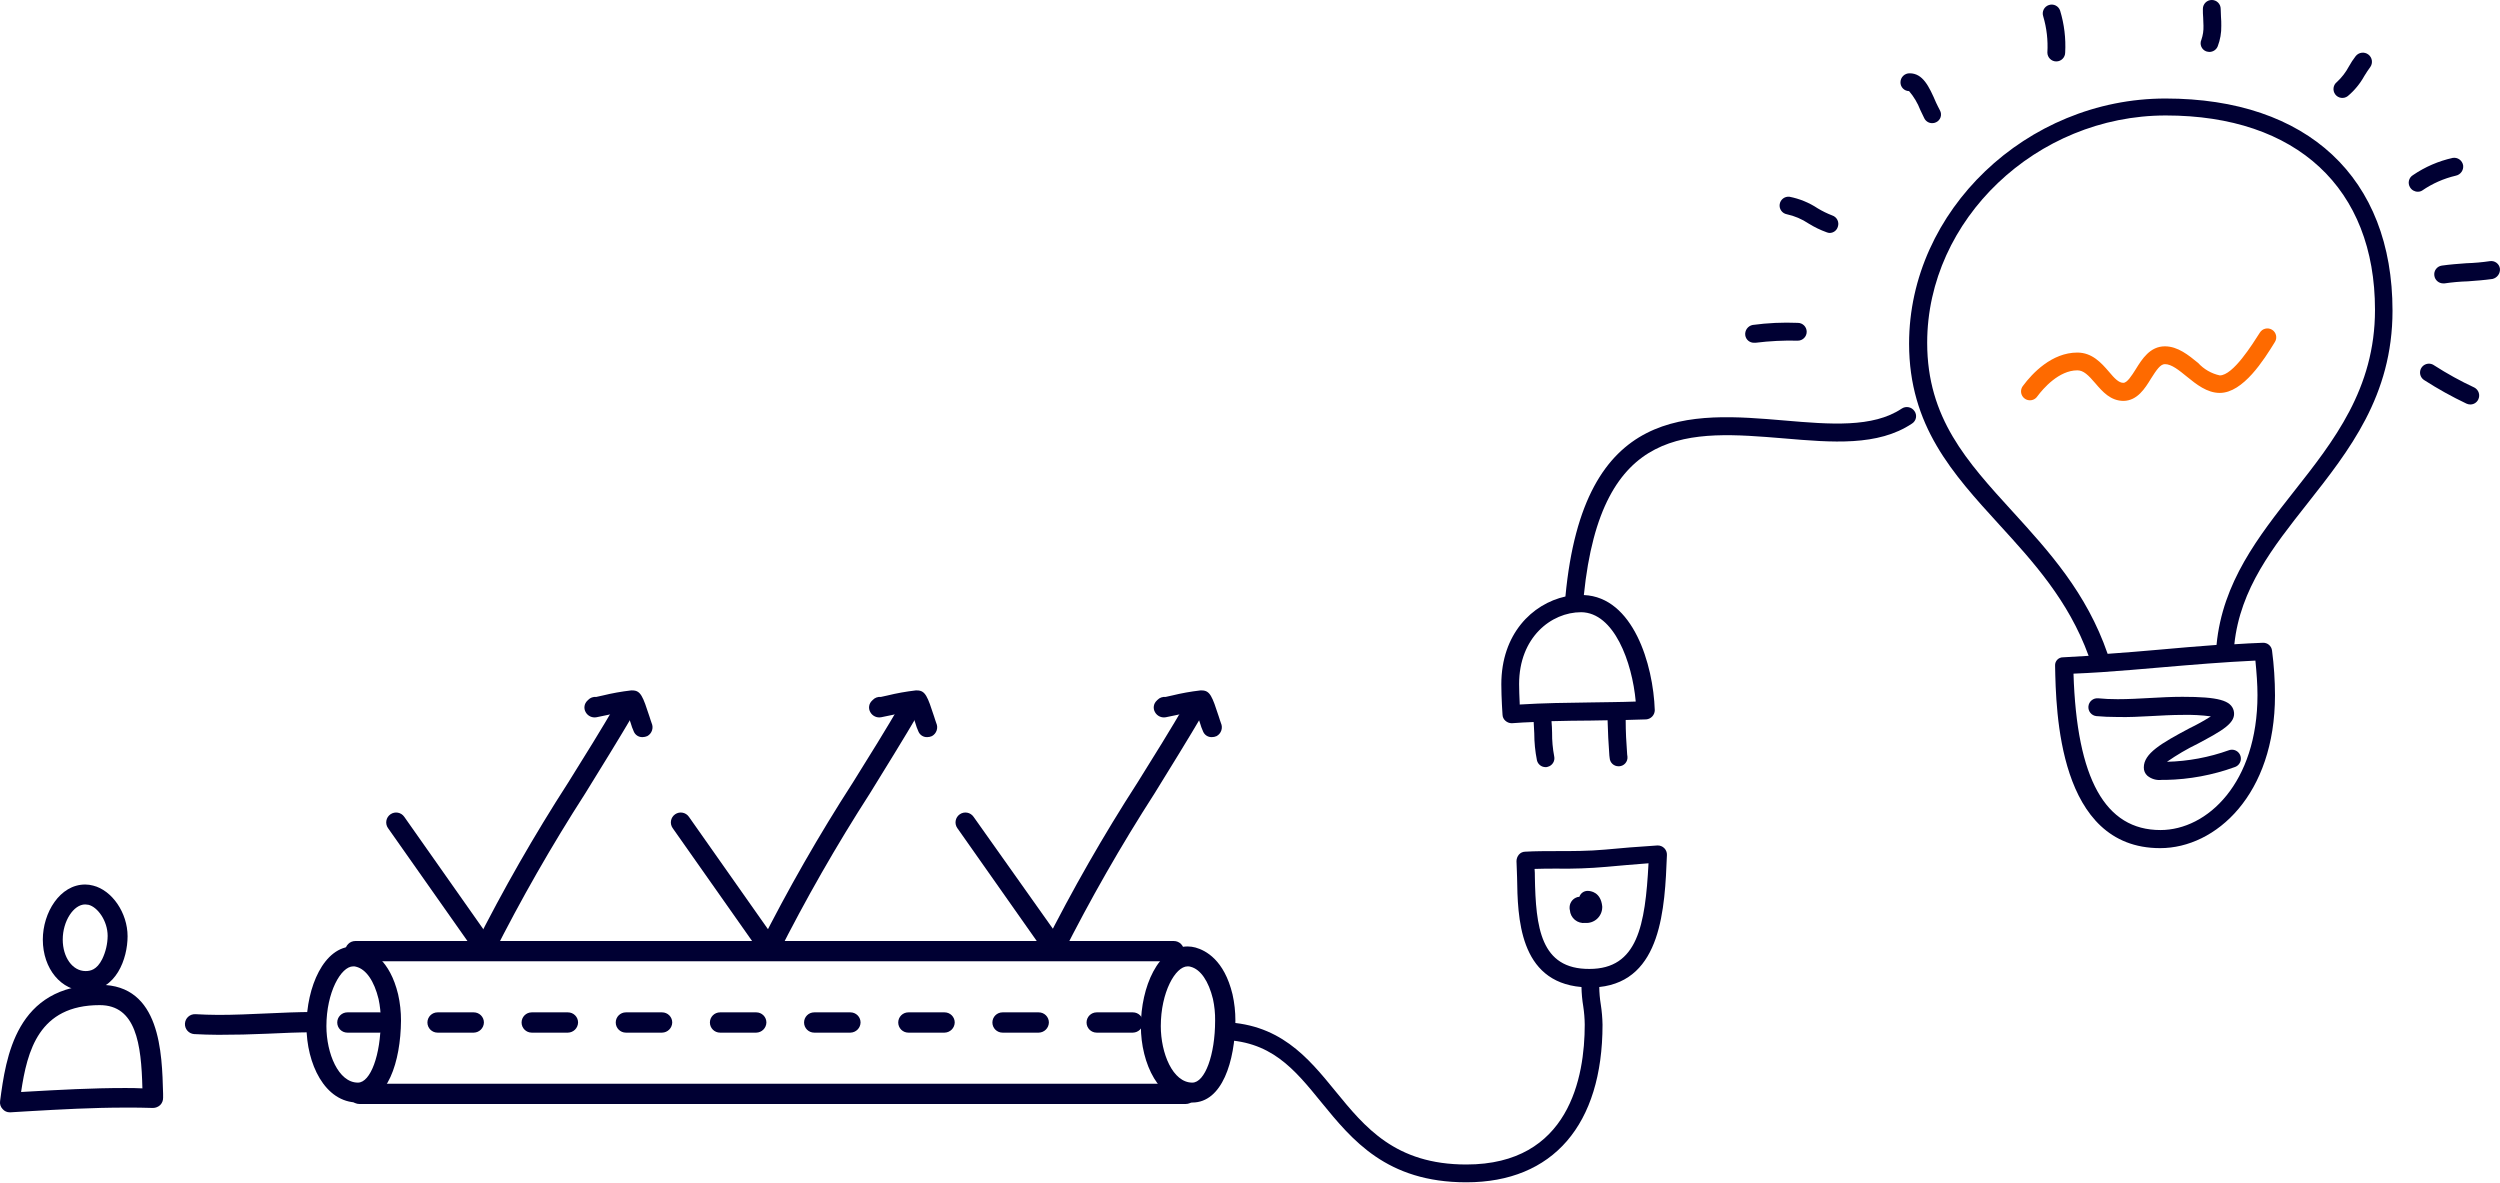
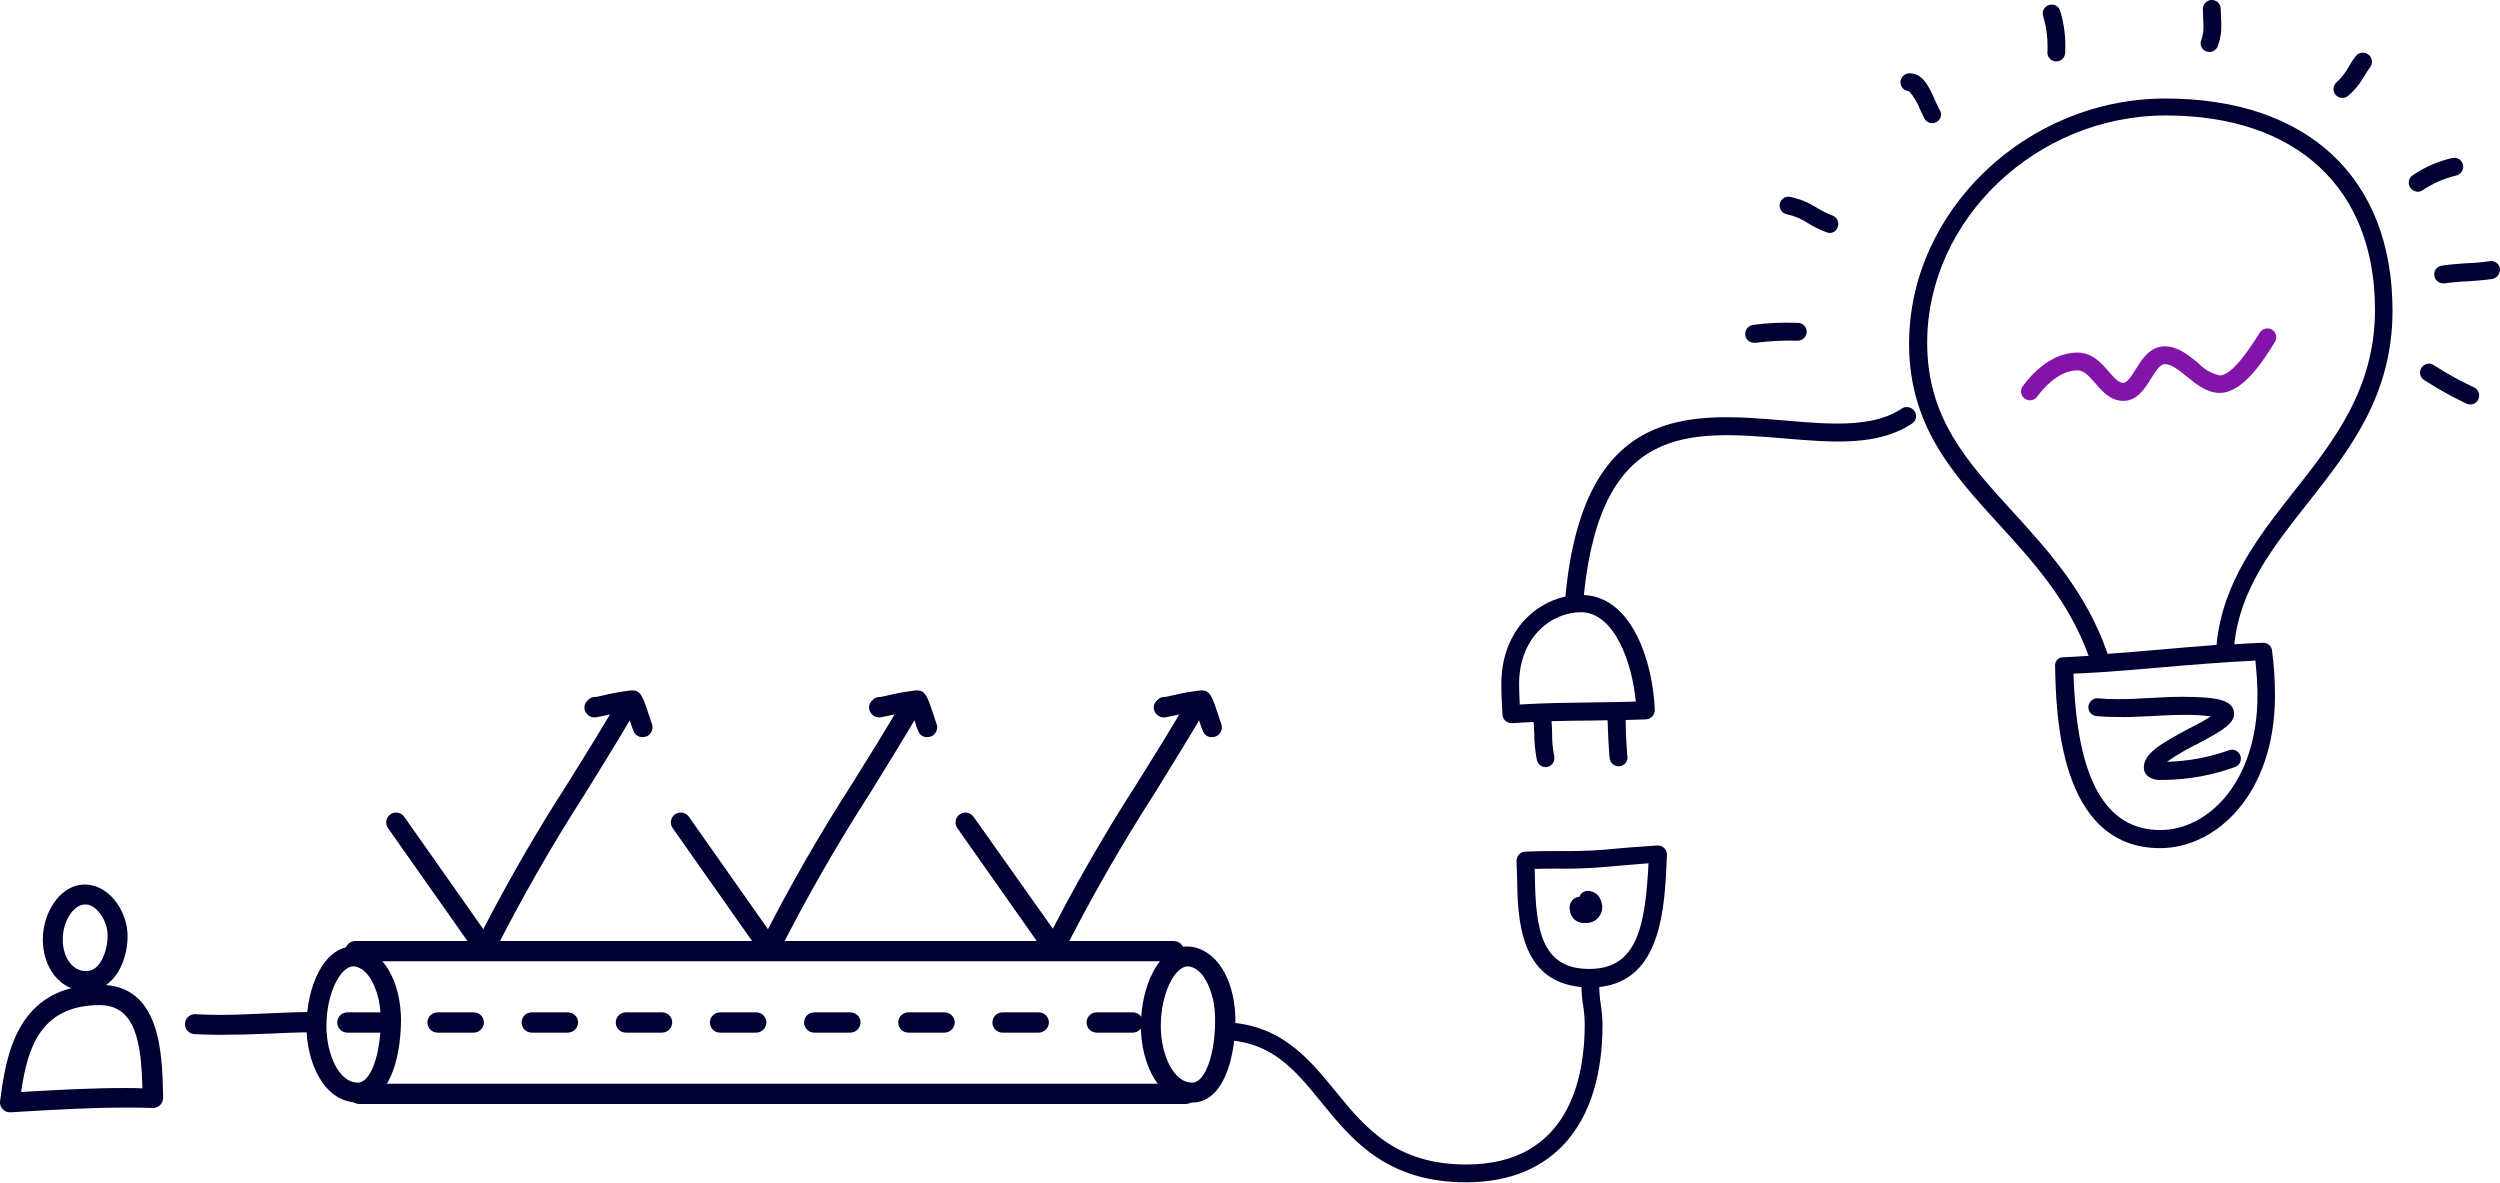
<svg xmlns="http://www.w3.org/2000/svg" id="WAITLIST" width="305.032" height="144.256" viewBox="0 0 305.032 144.256">
  <g id="Group_19268" data-name="Group 19268" transform="translate(-20009.275 9494.443)">
    <g id="Group_19083" data-name="Group 19083" transform="translate(20046.67 -9378.965)">
      <path id="Path_48136" data-name="Path 48136" d="M1364.775,1014.545c-4.065,0-6.275-4.772-6.275-9.323,0-4.772,2.121-9.721,5.7-9.721a3.678,3.678,0,0,1,.972.133c1.237.353,3.491,1.5,4.507,5.7a14.42,14.42,0,0,1,.354,3.226C1369.989,1009.552,1368.4,1014.545,1364.775,1014.545Zm-.574-16.614c-1.5,0-3.27,3.182-3.27,7.291,0,3.314,1.458,6.893,3.844,6.893,1.547,0,2.784-3.4,2.784-7.556a11.682,11.682,0,0,0-.265-2.651c-.53-2.165-1.5-3.623-2.74-3.933A.973.973,0,0,0,1364.2,997.93Z" transform="translate(-1358.5 -995.5)" fill="#003" />
    </g>
    <g id="Group_19097" data-name="Group 19097" transform="translate(20091.113 -9395.321)">
      <path id="Path_48150" data-name="Path 48150" d="M1471.021,976.121a1.238,1.238,0,0,1-1.016-.53l-10.693-15.2a1.207,1.207,0,0,1,1.988-1.37l10.693,15.2a1.169,1.169,0,0,1-.309,1.679A1.191,1.191,0,0,1,1471.021,976.121Z" transform="translate(-1459.083 -958.483)" fill="#003" />
    </g>
    <g id="Group_19084" data-name="Group 19084" transform="translate(20148.477 -9378.965)">
      <path id="Path_48137" data-name="Path 48137" d="M1595.175,1014.545c-4.065,0-6.275-4.772-6.275-9.323,0-4.772,2.121-9.721,5.7-9.721a3.678,3.678,0,0,1,.972.133c1.237.353,3.491,1.5,4.507,5.7a14.42,14.42,0,0,1,.354,3.226C1600.389,1009.552,1598.8,1014.545,1595.175,1014.545Zm-.574-16.614c-1.5,0-3.27,3.182-3.27,7.291,0,3.314,1.458,6.893,3.844,6.893,1.547,0,2.784-3.4,2.784-7.556a11.682,11.682,0,0,0-.265-2.651c-.53-2.165-1.5-3.623-2.74-3.933A.973.973,0,0,0,1594.6,997.93Z" transform="translate(-1588.9 -995.5)" fill="#003" />
    </g>
    <g id="Group_19085" data-name="Group 19085" transform="translate(20051.396 -9379.628)">
      <path id="Path_48138" data-name="Path 48138" d="M1470.3,996.475h-99.863a1.237,1.237,0,1,1,0-2.475H1470.3a1.235,1.235,0,0,1,1.237,1.237A1.264,1.264,0,0,1,1470.3,996.475Z" transform="translate(-1369.2 -994)" fill="#003" />
    </g>
    <g id="Group_19086" data-name="Group 19086" transform="translate(20051.883 -9362.218)">
      <path id="Path_48139" data-name="Path 48139" d="M1472.373,1035.874H1371.537a1.235,1.235,0,0,1-1.237-1.237,1.208,1.208,0,0,1,1.237-1.237h100.835a1.237,1.237,0,1,1,0,2.474Z" transform="translate(-1370.3 -1033.4)" fill="#003" />
    </g>
    <g id="Group_19087" data-name="Group 19087" transform="translate(20050.426 -9370.922)">
      <path id="Path_48140" data-name="Path 48140" d="M1464.079,1016.174h-4.419a1.237,1.237,0,1,1,0-2.474h4.419a1.235,1.235,0,0,1,1.237,1.237A1.264,1.264,0,0,1,1464.079,1016.174Zm-11.489,0h-4.419a1.237,1.237,0,1,1,0-2.474h4.419a1.235,1.235,0,0,1,1.237,1.237A1.264,1.264,0,0,1,1452.591,1016.174Zm-11.489,0h-4.419a1.237,1.237,0,0,1,0-2.474h4.419a1.235,1.235,0,0,1,1.237,1.237A1.264,1.264,0,0,1,1441.1,1016.174Zm-11.489,0h-4.419a1.237,1.237,0,1,1,0-2.474h4.419a1.235,1.235,0,0,1,1.237,1.237A1.264,1.264,0,0,1,1429.613,1016.174Zm-11.489,0h-4.419a1.237,1.237,0,1,1,0-2.474h4.419a1.235,1.235,0,0,1,1.237,1.237A1.264,1.264,0,0,1,1418.125,1016.174Zm-11.489,0h-4.419a1.237,1.237,0,0,1,0-2.474h4.419a1.235,1.235,0,0,1,1.237,1.237A1.264,1.264,0,0,1,1406.636,1016.174Zm-11.489,0h-4.419a1.237,1.237,0,1,1,0-2.474h4.419a1.235,1.235,0,0,1,1.237,1.237A1.264,1.264,0,0,1,1395.147,1016.174Zm-11.489,0h-4.419a1.237,1.237,0,1,1,0-2.474h4.419a1.235,1.235,0,0,1,1.237,1.237A1.264,1.264,0,0,1,1383.659,1016.174Zm-11.489,0h-3.933a1.237,1.237,0,0,1,0-2.474h3.933a1.235,1.235,0,0,1,1.237,1.237A1.264,1.264,0,0,1,1372.17,1016.174Z" transform="translate(-1367 -1013.7)" fill="#003" />
    </g>
    <g id="Group_19088" data-name="Group 19088" transform="translate(20014.5 -9386.521)">
      <path id="Path_48141" data-name="Path 48141" d="M1290.914,991.391c-2.961,0-5.214-2.7-5.214-6.275,0-3.27,2.077-6.716,5.17-6.716a3.679,3.679,0,0,1,.972.133c2.3.574,4.2,3.314,4.2,6.186C1296.04,987.414,1294.67,991.391,1290.914,991.391Zm-.044-10.561c-1.414,0-2.74,2.033-2.74,4.286,0,2.165,1.193,3.844,2.784,3.844.574,0,1.37-.133,2.033-1.458a6.684,6.684,0,0,0,.663-2.828c0-1.856-1.237-3.535-2.342-3.8C1291.135,980.875,1291,980.83,1290.87,980.83Z" transform="translate(-1285.7 -978.4)" fill="#003" />
    </g>
    <g id="Group_19089" data-name="Group 19089" transform="translate(20009.275 -9374.28)">
      <path id="Path_48142" data-name="Path 48142" d="M1275.079,1021.654a1.113,1.113,0,0,1-.884-.4,1.139,1.139,0,0,1-.309-.972c.707-5.3,1.9-14.184,12.2-14.184,7.379,0,7.556,8.307,7.689,13.3v.486a1.234,1.234,0,0,1-.354.884,1.314,1.314,0,0,1-.884.354c-1.1-.044-2.209-.044-3.4-.044-3.933,0-7.91.221-11.754.442l-2.209.133Zm10.958-13.079c-7.423,0-8.838,5.568-9.589,10.6l.751-.044c3.889-.221,7.91-.442,11.886-.442.751,0,1.458,0,2.165.044C1291.119,1013.258,1290.457,1008.575,1286.038,1008.575Z" transform="translate(-1273.875 -1006.1)" fill="#003" />
    </g>
    <g id="Group_19090" data-name="Group 19090" transform="translate(20031.818 -9370.967)">
      <path id="Path_48143" data-name="Path 48143" d="M1329.006,1016.384c-1.061,0-2.033-.044-2.961-.088a1.217,1.217,0,0,1,.133-2.43c.884.044,1.812.088,2.828.088,1.9,0,3.889-.088,5.833-.177,1.9-.088,3.889-.177,5.833-.177a1.237,1.237,0,1,1,0,2.474c-1.856,0-3.844.088-5.744.177C1332.983,1016.34,1330.995,1016.384,1329.006,1016.384Z" transform="translate(-1324.894 -1013.6)" fill="#003" />
    </g>
    <g id="Group_19094" data-name="Group 19094" transform="translate(20056.383 -9395.321)">
      <path id="Path_48147" data-name="Path 48147" d="M1392.421,976.121a1.238,1.238,0,0,1-1.016-.53l-10.693-15.2a1.207,1.207,0,1,1,1.988-1.37l10.693,15.2a1.169,1.169,0,0,1-.309,1.679A1.191,1.191,0,0,1,1392.421,976.121Z" transform="translate(-1380.483 -958.483)" fill="#003" />
    </g>
    <g id="Group_19095" data-name="Group 19095" transform="translate(20067.105 -9409.314)">
      <path id="Path_48148" data-name="Path 48148" d="M1405.965,958.844a1.176,1.176,0,0,1-.53-.133,1.245,1.245,0,0,1-.574-1.635,215.285,215.285,0,0,1,11.4-19.928c1.989-3.182,4.021-6.451,5.921-9.721a1.228,1.228,0,0,1,2.121,1.237c-1.944,3.314-3.977,6.584-5.965,9.81a216.33,216.33,0,0,0-11.268,19.708A1.3,1.3,0,0,1,1405.965,958.844Z" transform="translate(-1404.75 -926.815)" fill="#003" />
    </g>
    <g id="Group_19096" data-name="Group 19096" transform="translate(20080.586 -9410.205)">
      <path id="Path_48149" data-name="Path 48149" d="M1442.346,930.5a1.108,1.108,0,0,1-1.061-.663,7.391,7.391,0,0,1-.4-1.1c-.133-.353-.309-.928-.486-1.414-.8.133-1.547.309-2.386.486-.442.088-.884.177-1.281.265a1.246,1.246,0,0,1-1.326-.619,1.138,1.138,0,0,1,.221-1.414l.088-.088a1.171,1.171,0,0,1,.972-.354c.265-.044.53-.133.8-.177a28,28,0,0,1,3.447-.619h.177c1.016,0,1.281.751,2.077,3.182.088.309.221.663.265.8a1.23,1.23,0,0,1-.53,1.591A1.526,1.526,0,0,1,1442.346,930.5Z" transform="translate(-1435.257 -924.8)" fill="#003" />
    </g>
    <g id="Group_19098" data-name="Group 19098" transform="translate(20101.836 -9409.314)">
      <path id="Path_48151" data-name="Path 48151" d="M1484.565,958.844a1.177,1.177,0,0,1-.53-.133,1.245,1.245,0,0,1-.574-1.635,215.286,215.286,0,0,1,11.4-19.928c1.988-3.182,4.021-6.451,5.921-9.721a1.228,1.228,0,0,1,2.121,1.237c-1.944,3.314-3.977,6.584-5.965,9.81a216.3,216.3,0,0,0-11.268,19.708A1.3,1.3,0,0,1,1484.565,958.844Z" transform="translate(-1483.35 -926.815)" fill="#003" />
    </g>
    <g id="Group_19099" data-name="Group 19099" transform="translate(20115.316 -9410.205)">
      <path id="Path_48152" data-name="Path 48152" d="M1520.946,930.5a1.108,1.108,0,0,1-1.061-.663,7.376,7.376,0,0,1-.4-1.1c-.133-.353-.309-.928-.486-1.414-.8.133-1.547.309-2.386.486-.442.088-.884.177-1.281.265a1.246,1.246,0,0,1-1.326-.619,1.137,1.137,0,0,1,.221-1.414l.088-.088a1.171,1.171,0,0,1,.972-.354c.265-.044.53-.133.8-.177a28,28,0,0,1,3.447-.619h.177c1.016,0,1.281.751,2.077,3.182.088.309.221.663.265.8a1.23,1.23,0,0,1-.53,1.591A1.359,1.359,0,0,1,1520.946,930.5Z" transform="translate(-1513.857 -924.8)" fill="#003" />
    </g>
    <g id="Group_19100" data-name="Group 19100" transform="translate(20125.846 -9395.321)">
      <path id="Path_48153" data-name="Path 48153" d="M1549.621,976.121a1.238,1.238,0,0,1-1.016-.53l-10.693-15.2a1.207,1.207,0,1,1,1.988-1.37l10.738,15.156a1.169,1.169,0,0,1-.309,1.679A1.083,1.083,0,0,1,1549.621,976.121Z" transform="translate(-1537.683 -958.483)" fill="#003" />
    </g>
    <g id="Group_19101" data-name="Group 19101" transform="translate(20136.568 -9409.314)">
      <path id="Path_48154" data-name="Path 48154" d="M1563.165,958.844a1.176,1.176,0,0,1-.53-.133,1.245,1.245,0,0,1-.574-1.635,215.285,215.285,0,0,1,11.4-19.928c1.989-3.182,4.021-6.451,5.921-9.721a1.228,1.228,0,0,1,2.121,1.237c-1.944,3.314-3.977,6.584-5.965,9.81a216.33,216.33,0,0,0-11.268,19.708A1.3,1.3,0,0,1,1563.165,958.844Z" transform="translate(-1561.95 -926.815)" fill="#003" />
    </g>
    <g id="Group_19102" data-name="Group 19102" transform="translate(20150.049 -9410.205)">
      <path id="Path_48155" data-name="Path 48155" d="M1599.546,930.5a1.108,1.108,0,0,1-1.06-.663,7.376,7.376,0,0,1-.4-1.1c-.133-.353-.309-.928-.486-1.414-.8.133-1.547.309-2.386.486-.442.088-.884.177-1.281.265a1.246,1.246,0,0,1-1.326-.619,1.137,1.137,0,0,1,.221-1.414l.088-.088a1.171,1.171,0,0,1,.972-.354c.265-.044.53-.133.8-.177a28,28,0,0,1,3.447-.619h.177c1.016,0,1.281.751,2.077,3.182.088.309.221.663.265.8a1.23,1.23,0,0,1-.53,1.591A1.361,1.361,0,0,1,1599.546,930.5Z" transform="translate(-1592.457 -924.8)" fill="#003" />
    </g>
  </g>
  <g id="Group_19281" data-name="Group 19281" transform="translate(-748.62 -673.6)">
-     <path id="Path_32953" data-name="Path 32953" d="M1214.126,790.371c.688-1.086,1.159-1.774,1.7-1.774.833,0,1.738.76,2.679,1.521,1.159.941,2.462,1.991,4.019,1.991,2.86,0,5.4-4.055,6.735-6.228a1.08,1.08,0,1,0-1.847-1.122c-.905,1.412-3.259,5.214-4.888,5.214a5.051,5.051,0,0,1-2.643-1.521c-1.159-.941-2.462-2.028-4.055-2.028-1.811,0-2.788,1.557-3.548,2.788-.507.8-1.05,1.666-1.521,1.666-.543,0-1.05-.507-1.774-1.376-.905-1.05-2.028-2.317-3.838-2.317-3.114,0-5.5,2.535-6.626,4.055a1.086,1.086,0,1,0,1.738,1.3c.724-.978,2.643-3.186,4.888-3.186.76,0,1.34.579,2.209,1.593s1.847,2.136,3.44,2.136C1212.461,793.05,1213.4,791.566,1214.126,790.371Z" transform="translate(-203.064 -70.568)" fill="#fe6a00" />
+     <path id="Path_32953" data-name="Path 32953" d="M1214.126,790.371c.688-1.086,1.159-1.774,1.7-1.774.833,0,1.738.76,2.679,1.521,1.159.941,2.462,1.991,4.019,1.991,2.86,0,5.4-4.055,6.735-6.228a1.08,1.08,0,1,0-1.847-1.122c-.905,1.412-3.259,5.214-4.888,5.214a5.051,5.051,0,0,1-2.643-1.521c-1.159-.941-2.462-2.028-4.055-2.028-1.811,0-2.788,1.557-3.548,2.788-.507.8-1.05,1.666-1.521,1.666-.543,0-1.05-.507-1.774-1.376-.905-1.05-2.028-2.317-3.838-2.317-3.114,0-5.5,2.535-6.626,4.055a1.086,1.086,0,1,0,1.738,1.3c.724-.978,2.643-3.186,4.888-3.186.76,0,1.34.579,2.209,1.593s1.847,2.136,3.44,2.136C1212.461,793.05,1213.4,791.566,1214.126,790.371Z" transform="translate(-203.064 -70.568)" fill="#8314AA" />
    <path id="Path_32954" data-name="Path 32954" d="M1178.315,775.995c.109,5.5.362,22.268,12.818,22.268,6.807,0,14.013-6.554,14.013-18.648a42.769,42.769,0,0,0-.362-5.468,1.074,1.074,0,0,0-1.122-.941c-1.159.036-2.317.109-3.476.181.724-6.807,4.707-11.84,8.907-17.163,5.105-6.481,10.392-13.144,10.392-23.536,0-16.221-10.356-25.889-27.7-25.889-16.946,0-31.284,13.687-31.284,29.908,0,10.03,5.323,15.859,10.971,22.051,4.164,4.562,8.473,9.269,10.935,16.04-1.05.072-2.064.109-3.114.181A.96.96,0,0,0,1178.315,775.995Zm-5.178-18.792c-5.576-6.119-10.428-11.406-10.428-20.6,0-15.027,13.325-27.736,29.112-27.736,15.968,0,25.527,8.871,25.527,23.717,0,9.632-5.033,16-9.921,22.2-4.273,5.431-8.69,11.044-9.414,18.684-2.354.181-4.707.362-6.988.579-2.064.181-4.2.362-6.3.507C1182.153,767.088,1177.554,762.055,1173.137,757.2Zm10.826,19.589h0c2.462-.181,4.888-.362,7.242-.579,3.8-.326,7.676-.652,11.551-.833.145,1.485.254,2.9.254,4.2,0,10.718-6.119,16.475-11.84,16.475-6.735,0-10.211-6.228-10.609-19.082C1181.646,776.936,1182.8,776.864,1183.963,776.792Z" transform="translate(-178.948 -21.179)" fill="#003" />
    <path id="Path_32955" data-name="Path 32955" d="M1228.527,910.754c1.267-.072,2.607-.145,3.874-.145a21.912,21.912,0,0,1,3.44.181,25.592,25.592,0,0,1-2.607,1.448c-3.476,1.847-5.576,3.078-5.576,4.78a1.315,1.315,0,0,0,.434,1.014,2.311,2.311,0,0,0,1.738.507h.543a26.106,26.106,0,0,0,8.364-1.557,1.088,1.088,0,1,0-.688-2.064,24.144,24.144,0,0,1-7.568,1.412,27.735,27.735,0,0,1,3.766-2.209c2.969-1.593,4.743-2.535,4.381-4.019-.326-1.267-1.883-1.7-6.264-1.7-1.34,0-2.679.072-3.983.145s-2.607.145-3.911.145q-1.3,0-2.39-.109a1.092,1.092,0,0,0-.217,2.173c.8.072,1.629.109,2.571.109C1225.848,910.9,1227.187,910.826,1228.527,910.754Z" transform="translate(-217.465 -149.782)" fill="#003" />
    <path id="Path_32965" data-name="Path 32965" d="M897.367,982.217c6.3,0,9.161,3.549,12.492,7.64,3.729,4.562,7.93,9.74,17.67,9.74,10.573,0,16.62-7.024,16.62-19.227a18.332,18.332,0,0,0-.217-2.5,14.106,14.106,0,0,1-.181-2.1c7.6-.8,8-9.6,8.256-16.113a1.116,1.116,0,0,0-1.159-1.159c-2.317.145-4.526.326-6.409.507-1.992.181-3.983.181-5.938.181-1.267,0-2.535,0-3.8.072a1.019,1.019,0,0,0-.76.362,1.265,1.265,0,0,0-.29.8c.036.579.036,1.267.072,1.991.072,4.816.217,12.709,7.857,13.361a16.231,16.231,0,0,0,.217,2.354,16.07,16.07,0,0,1,.181,2.245c0,6.373-1.883,17.054-14.447,17.054-8.69,0-12.383-4.562-15.968-8.943-3.367-4.128-6.88-8.437-14.194-8.437C897.662,979.757,897.285,982.242,897.367,982.217Zm38.526-19.879a8.843,8.843,0,0,0-.036-.978c.905-.036,1.774-.036,2.643-.036a58.277,58.277,0,0,0,6.119-.217c1.521-.145,3.295-.29,5.142-.434-.4,7.6-1.34,12.89-7.206,12.89C936.581,973.6,936,968.494,935.893,962.338Z" transform="translate(0 -181.741)" fill="#003" />
    <path id="Path_32966" data-name="Path 32966" d="M1050.083,975.864v-.181c-.181-1.738-1.412-1.883-1.774-1.883a1.055,1.055,0,0,0-1.014.724.964.964,0,0,0-.434.109,1.328,1.328,0,0,0-.76,1.231.8.8,0,0,0,.036.29,1.688,1.688,0,0,0,1.883,1.557A1.933,1.933,0,0,0,1050.083,975.864Z" transform="translate(-105.971 -191.501)" fill="#003" />
    <path id="Path_32967" data-name="Path 32967" d="M1071.945,810.946c-3.512,2.354-8.762,1.919-14.266,1.448-11.514-.978-24.549-2.064-26.758,21.472-4.056.905-7.821,4.562-7.821,10.718,0,.833.036,1.666.072,2.462.036.4.036.833.073,1.231a1.019,1.019,0,0,0,.362.76,1.149,1.149,0,0,0,.724.29h.073c.869-.073,1.774-.109,2.643-.145.036.471.036.905.072,1.376a16.941,16.941,0,0,0,.326,3.295,1.079,1.079,0,0,0,1.05.833.617.617,0,0,0,.253-.036,1.08,1.08,0,0,0,.8-1.3,14.493,14.493,0,0,1-.254-2.86c0-.471-.036-.941-.072-1.412,1.593-.036,3.186-.073,4.779-.073.688,0,1.376-.036,2.064-.036.036,1.448.109,2.86.217,4.309l.036.29a1.076,1.076,0,0,0,1.086,1.014h.072a1.07,1.07,0,0,0,1.014-1.159l-.036-.29c-.109-1.412-.181-2.788-.181-4.2.833-.036,1.666-.036,2.5-.072a1.141,1.141,0,0,0,1.05-1.122c-.181-5.576-2.643-13.8-8.654-14.049,2.136-20.965,12.927-20.06,24.369-19.118,5.938.507,11.514.978,15.678-1.81a1.067,1.067,0,0,0,.29-1.521A1.125,1.125,0,0,0,1071.945,810.946ZM1039.5,846.684c-1.847.072-3.729.072-5.54.109-2.824.036-5.721.072-8.618.253V846.9c-.036-.8-.072-1.593-.072-2.354,0-5.685,3.911-8.763,7.568-8.763C1036.859,835.821,1039.068,841.868,1039.5,846.684Z" transform="translate(-91.299 -87.486)" fill="#003" />
    <path id="Path_33003" data-name="Path 33003" d="M1106.19,782.624a1.134,1.134,0,0,0-.905,1.267,1.062,1.062,0,0,0,1.086.905h.181a34.446,34.446,0,0,1,5.142-.254,1.086,1.086,0,0,0,0-2.172A31.165,31.165,0,0,0,1106.19,782.624Z" transform="translate(-143.72 -69.376)" fill="#003" />
    <path id="Path_33004" data-name="Path 33004" d="M1122.578,744.23a1.056,1.056,0,0,0,.326.072,1.043,1.043,0,0,0,1.014-.76,1.08,1.08,0,0,0-.688-1.376,11.406,11.406,0,0,1-1.774-.869,9.55,9.55,0,0,0-3.44-1.412,1.081,1.081,0,0,0-.326,2.136,7.668,7.668,0,0,1,2.643,1.123A11.64,11.64,0,0,0,1122.578,744.23Z" transform="translate(-151.056 -42.279)" fill="#003" />
    <path id="Path_33005" data-name="Path 33005" d="M1158.722,698.3a1.1,1.1,0,0,0-1.122,1.086,1.059,1.059,0,0,0,1.05,1.086,7.957,7.957,0,0,1,1.376,2.317c.145.326.326.652.471.978a1.067,1.067,0,0,0,.978.616,1,1,0,0,0,.471-.109,1.042,1.042,0,0,0,.471-1.448c-.181-.326-.326-.652-.471-.941C1161.076,699.857,1160.316,698.3,1158.722,698.3Z" transform="translate(-177.098 -15.756)" fill="#003" />
    <path id="Path_33006" data-name="Path 33006" d="M1206.294,675.206a1.08,1.08,0,0,0-.688,1.376,12.87,12.87,0,0,1,.507,4.417,1.086,1.086,0,1,0,2.173,0,14.838,14.838,0,0,0-.616-5.105A1.08,1.08,0,0,0,1206.294,675.206Z" transform="translate(-207.687 -0.99)" fill="#003" />
    <path id="Path_33007" data-name="Path 33007" d="M1259.416,679.864a1.538,1.538,0,0,0,.4.072,1.091,1.091,0,0,0,1.014-.688,6.56,6.56,0,0,0,.434-2.5c0-.362,0-.724-.036-1.086,0-.326-.036-.652-.036-.978a1.086,1.086,0,0,0-2.173,0c0,.362,0,.724.036,1.086,0,.326.036.652.036.978a4.684,4.684,0,0,1-.254,1.7A1.052,1.052,0,0,0,1259.416,679.864Z" transform="translate(-241.619 0)" fill="#003" />
    <path id="Path_33008" data-name="Path 33008" d="M1306.219,691.751a9.565,9.565,0,0,0-.833,1.267,7.191,7.191,0,0,1-1.448,1.883,1.094,1.094,0,0,0-.217,1.521,1.086,1.086,0,0,0,1.521.217,8.664,8.664,0,0,0,2.028-2.462c.254-.4.471-.76.724-1.086a1.112,1.112,0,0,0-1.774-1.34Z" transform="translate(-270.172 -11.307)" fill="#003" />
    <path id="Path_33009" data-name="Path 33009" d="M1329.953,730.9a.943.943,0,0,0,.543-.145,12.118,12.118,0,0,1,4.092-1.81,1.135,1.135,0,0,0,.905-1.267,1.107,1.107,0,0,0-1.267-.905,14,14,0,0,0-4.852,2.1,1.073,1.073,0,0,0-.362,1.485A1.091,1.091,0,0,0,1329.953,730.9Z" transform="translate(-286.339 -33.908)" fill="#003" />
    <path id="Path_33010" data-name="Path 33010" d="M1345.473,762.476a1.071,1.071,0,0,0-1.231-.905,24.688,24.688,0,0,1-2.861.253c-.977.073-1.991.145-3.005.29a1.071,1.071,0,0,0-.905,1.231,1.093,1.093,0,0,0,1.086.941h.145a24.689,24.689,0,0,1,2.86-.253c.978-.073,1.991-.145,3.005-.29A1.179,1.179,0,0,0,1345.473,762.476Z" transform="translate(-291.829 -56.107)" fill="#003" />
    <path id="Path_33011" data-name="Path 33011" d="M1333.248,798.2a46.226,46.226,0,0,0,5.142,2.86,1.114,1.114,0,0,0,.471.109,1.067,1.067,0,0,0,.978-.616,1.1,1.1,0,0,0-.471-1.448,41.6,41.6,0,0,1-4.924-2.716,1.085,1.085,0,1,0-1.195,1.81Z" transform="translate(-288.837 -78.217)" fill="#003" />
  </g>
</svg>
